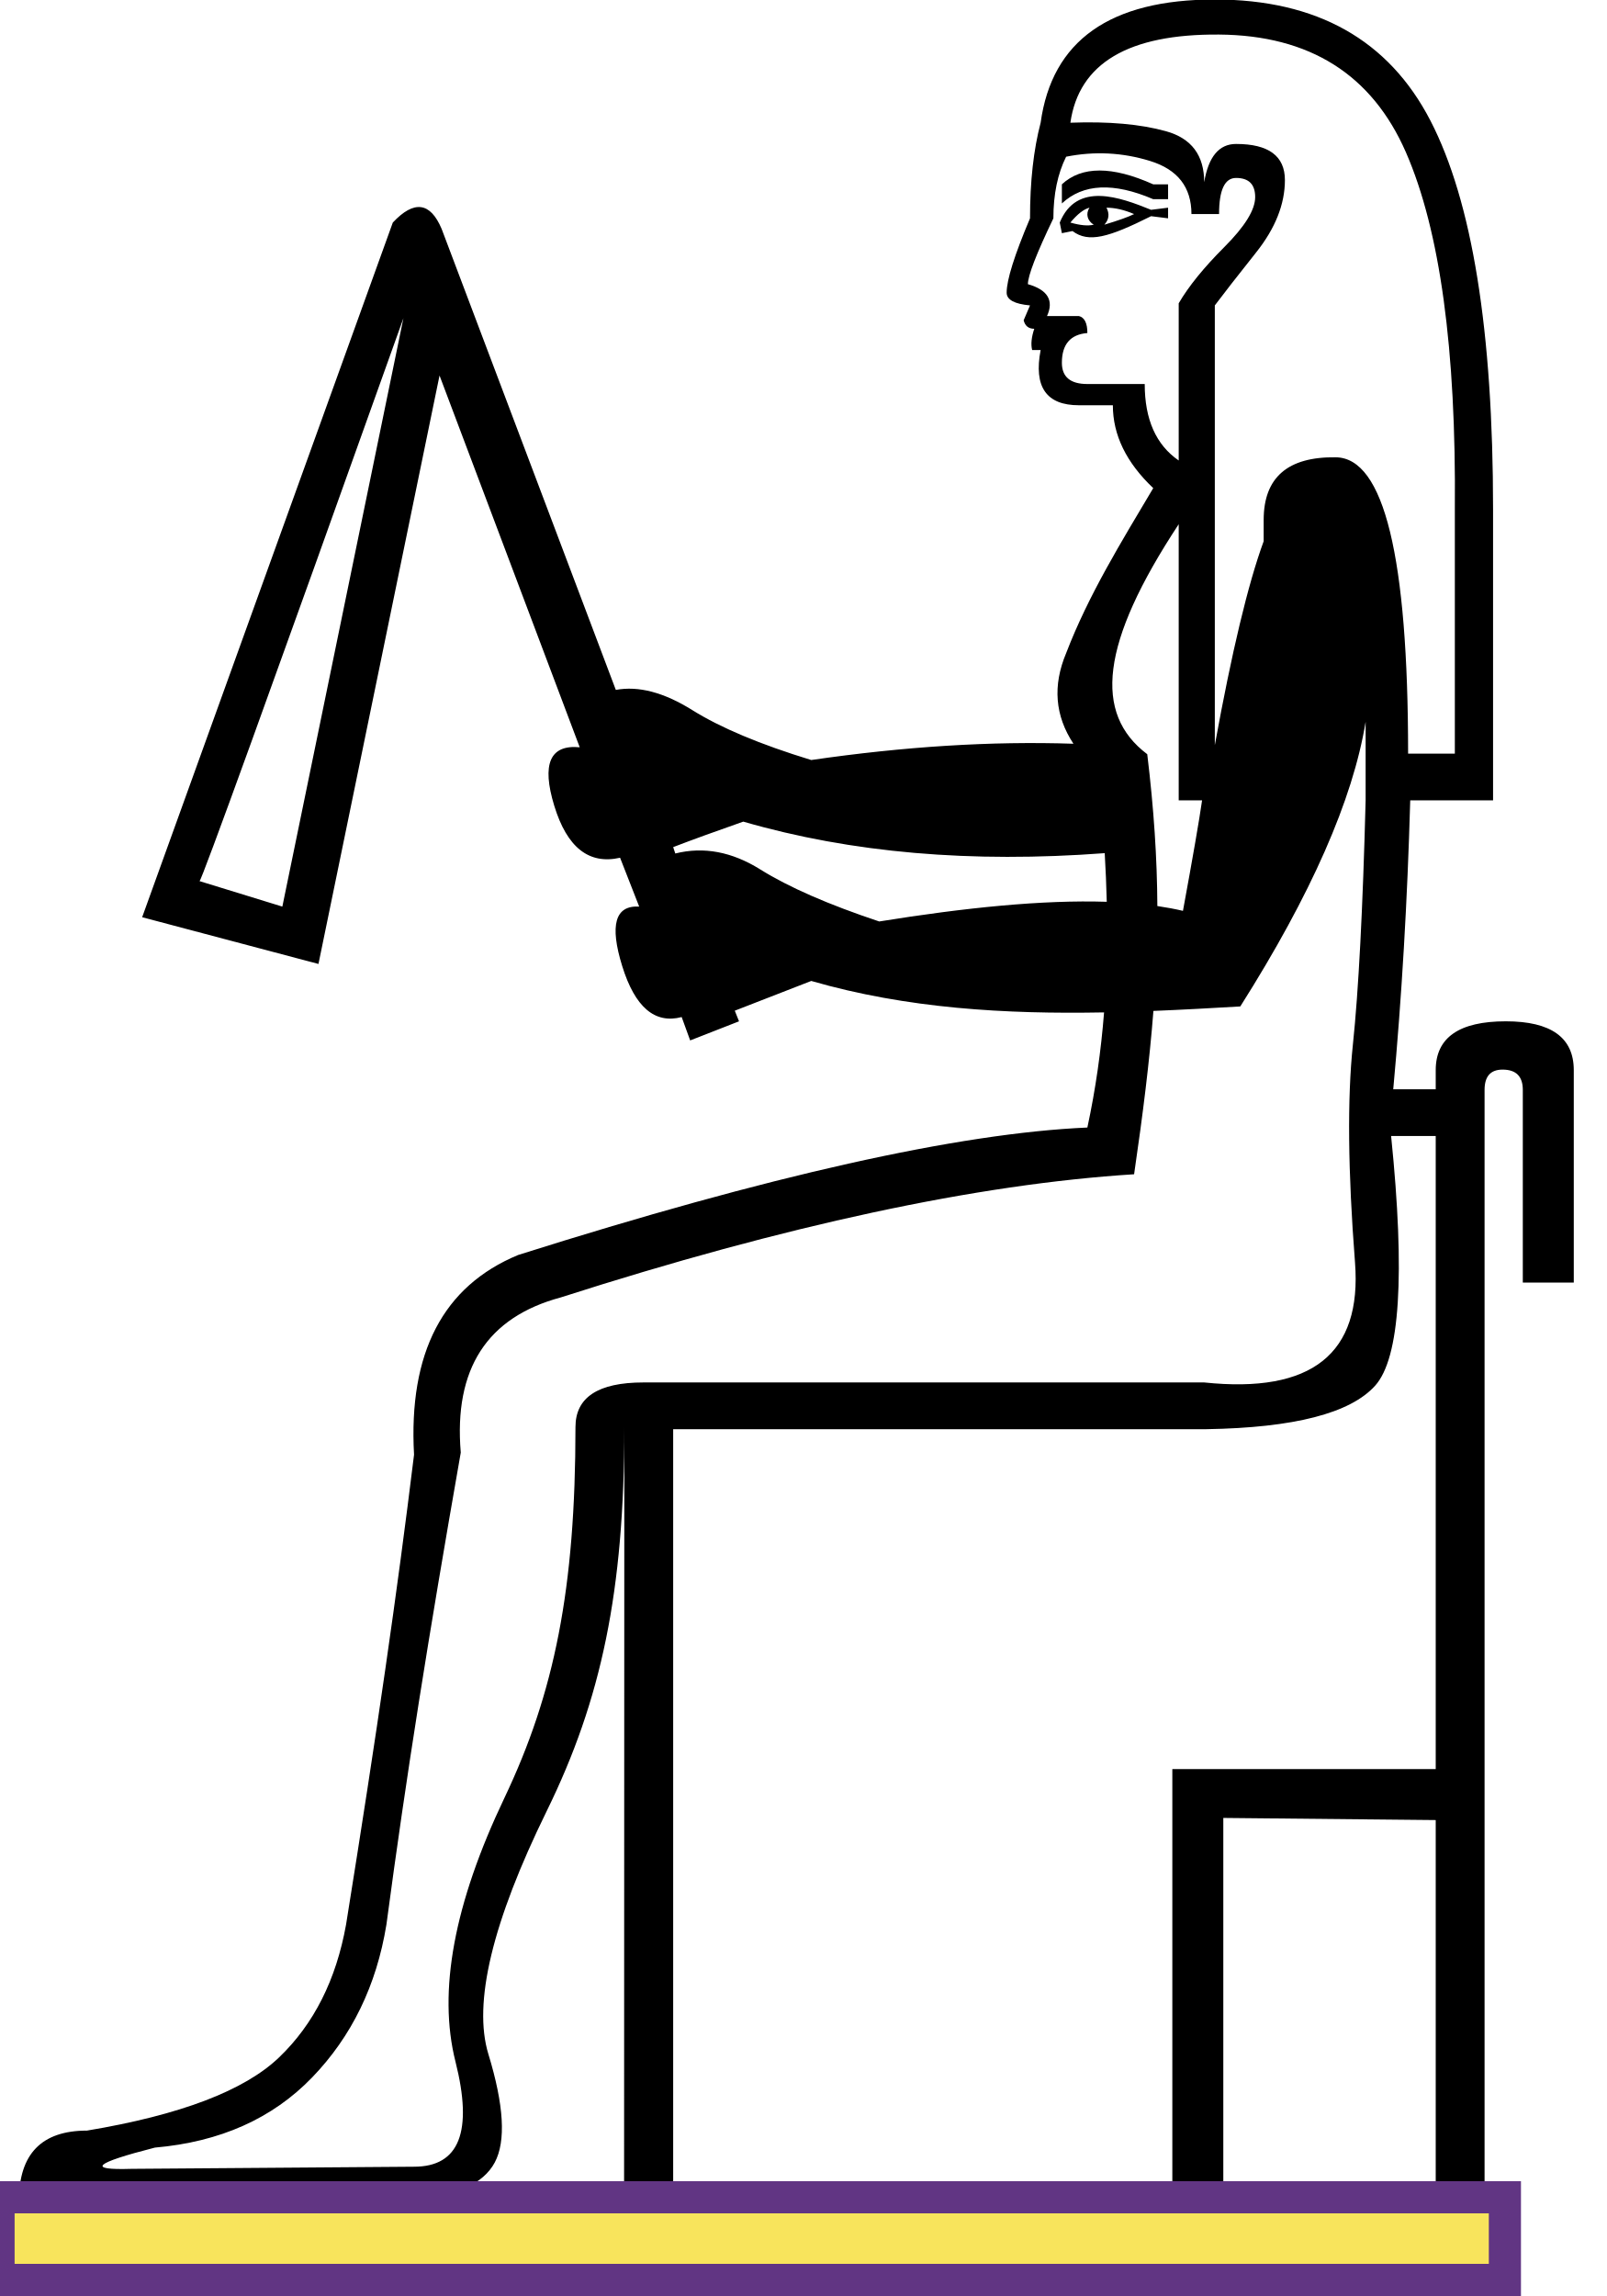
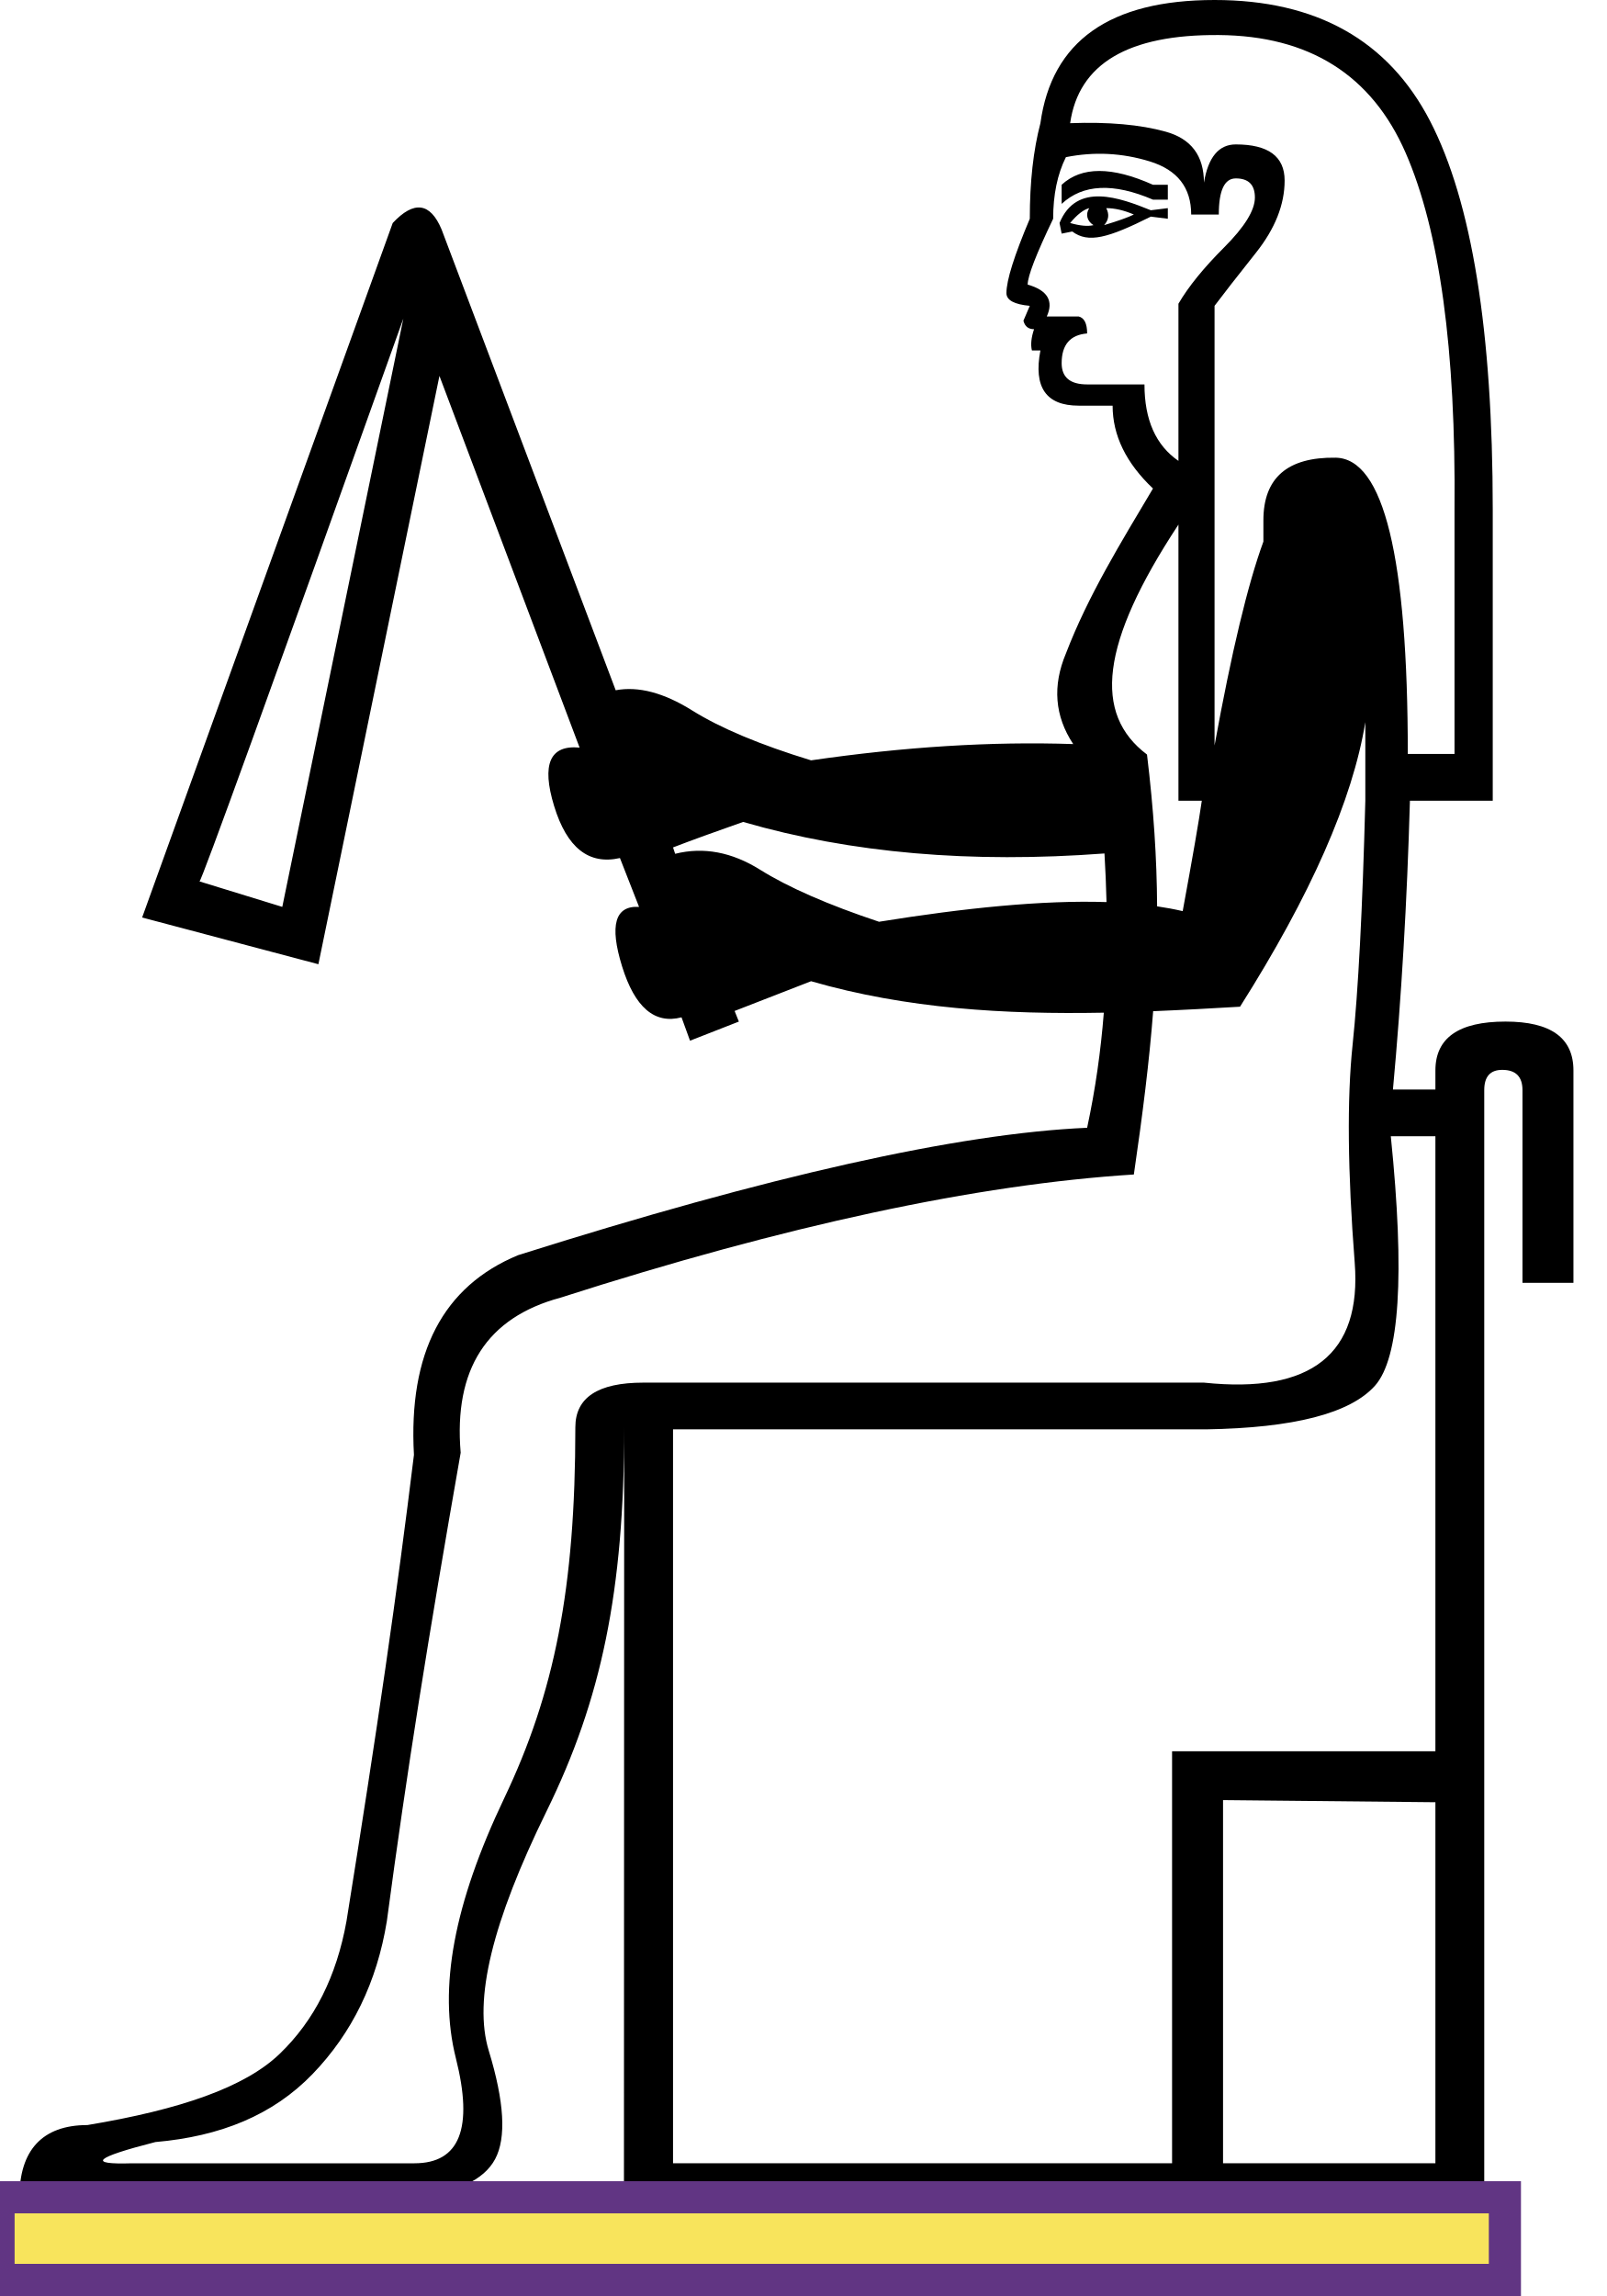
<svg xmlns="http://www.w3.org/2000/svg" width="700" height="1000" version="1.1" id="svg1">
  <defs id="defs1" />
-   <path id="path5" style="fill:#000000;stroke:none;stroke-width:49.608" d="m 529.167,-0.215 c -45.645,0 -70.935,17.888 -75.87,53.664 -3.084,11.72 -4.626,25.598 -4.626,41.636 -6.785,16.037 -10.178,26.831 -10.178,32.382 0,3.084 3.393,4.935 10.178,5.552 l -2.776,6.476 c 0.617,2.467 2.159,3.702 4.626,3.702 -1.234,3.701 -1.543,6.785 -0.926,9.252 h 3.702 c -3.084,16.037 2.467,24.056 16.654,24.056 h 14.804 c 0,12.953 5.86,24.981 17.58,36.084 l 0.008,0.011 c -13.876,23.365 -28.22,46.554 -37.924,71.841 -5.95,14.143 -4.893,27.307 3.169,39.49 -35.727,-1.2 -73.636,1.198 -114.215,7.089 -22.206,-6.785 -39.477,-14.033 -51.814,-21.743 -12.336,-7.71 -23.439,-10.641 -33.308,-8.791 L 192.381,99.71 C 187.446,87.991 180.353,87.065 171.101,96.934 L 61.924,399.485 l 76.796,20.356 52.738,-256.289 61.066,161.915 c -12.953,-1.234 -16.655,7.247 -11.104,25.443 5.551,18.196 15.112,25.753 28.682,22.669 l 8.328,21.28 c -10.486,-0.617 -12.953,8.02 -7.402,25.908 5.551,17.888 14.186,25.288 25.906,22.204 l 3.702,10.178 21.28,-8.326 -1.85,-4.626 c 8.019,-3.084 19.121,-7.402 33.308,-12.954 41.64,12.031 84.584,14.509 127.55,13.701 -1.319,16.746 -3.666,33.343 -7.269,50.14 -56.131,2.467 -138.786,20.972 -247.963,55.514 -32.692,13.57 -47.805,42.56 -45.338,86.972 -7.402,60.449 -16.038,120.141 -29.608,204.646 -4.318,24.056 -14.033,43.331 -29.145,57.827 -15.112,14.495 -43.022,25.136 -83.733,31.921 -19.738,0 -29.608,10.177 -29.608,30.532 H 179.429 c 19.121,-1.85 31.149,-7.402 36.084,-16.654 4.935,-9.252 4.009,-24.982 -2.776,-47.188 -6.785,-22.206 1.695,-57.518 25.443,-105.939 23.748,-48.421 33.773,-95.622 33.773,-167.173 v 0.926 l -0.109,349.564 374.827,-0.751 V 474.675 c 0,-5.878 2.614,-8.817 7.838,-8.817 5.878,0 8.817,2.94 8.817,8.817 v 83.951 h 22.204 v -92.524 c 0,-14.187 -9.868,-21.28 -29.606,-21.28 -20.355,0 -30.534,7.093 -30.534,21.28 v 8.328 h -18.504 c 3.701,-40.093 6.168,-82.039 7.402,-125.833 h 36.084 V 221.842 c 0,-77.72 -9.099,-134.16 -27.295,-169.319 C 604.882,17.364 573.578,-0.215 529.167,-0.215 Z m 1.85,15.267 c 39.477,0.308 66.616,17.425 81.42,51.351 14.804,33.925 21.899,85.738 21.282,155.439 v 106.401 h -20.356 c 0,-85.738 -10.486,-128.762 -31.458,-129.07 -20.972,-0.308 -31.458,8.79 -31.458,27.295 v 9.252 c -6.785,18.505 -13.878,48.111 -21.28,88.822 V 133.018 c 3.701,-4.935 9.714,-12.644 18.041,-23.13 8.327,-10.486 12.491,-20.972 12.491,-31.458 0,-10.486 -7.093,-15.73 -21.28,-15.73 -7.402,0 -12.027,5.551 -13.878,16.654 0,-11.72 -5.553,-19.122 -16.656,-22.206 -11.103,-3.084 -24.98,-4.317 -41.634,-3.7 3.701,-25.907 25.289,-38.705 64.766,-38.397 z m -48.228,51.812 c 6.091,0.308 12.143,1.388 18.157,3.239 12.028,3.701 18.043,11.412 18.043,23.132 h 12.028 c 0,-10.486 2.467,-15.73 7.402,-15.73 5.551,0 8.328,2.777 8.328,8.328 0,5.551 -4.473,12.799 -13.417,21.743 -8.944,8.944 -15.575,17.117 -19.893,24.519 v 68.466 c -9.869,-6.785 -14.804,-17.887 -14.804,-33.308 h -24.98 c -7.402,0 -11.104,-3.084 -11.104,-9.252 0,-8.019 3.702,-12.337 11.104,-12.954 1e-5,-4.318 -1.235,-6.785 -3.702,-7.402 h -13.878 c 3.084,-6.785 0.308,-11.411 -8.328,-13.878 0,-3.701 3.702,-13.261 11.104,-28.682 0,-10.486 1.849,-19.43 5.55,-26.832 6.168,-1.234 12.299,-1.697 18.39,-1.389 z m -3.818,7.402 c -6.631,0 -12.105,2.006 -16.422,6.015 v 8.326 c 9.252,-8.636 22.515,-9.252 39.786,-1.85 h 6.476 v -6.476 h -6.476 c -8.944,-4.009 -16.732,-6.015 -23.363,-6.015 z m 0.258,11.081 c -7.337,-0.187 -13.91,2.563 -17.605,11.588 l 0.924,4.626 4.626,-0.926 c 7.003,5.252 15.641,2.82 34.234,-6.476 l 7.402,0.926 v -4.626 l -7.402,0.924 c -6.743,-2.726 -14.842,-5.849 -22.179,-6.036 z m -4.653,5.112 c -1.791,2.739 -0.889,5.732 1.85,7.402 -2.467,0.617 -5.858,0.308 -10.176,-0.926 3.084,-3.701 5.859,-5.859 8.326,-6.476 z m 7.402,0 c 3.701,0 7.71,0.926 12.028,2.776 -2.467,1.234 -6.784,2.776 -12.952,4.626 2.015,-2.238 2.335,-4.692 0.924,-7.402 z M 175.727,138.57 122.989,394.859 86.917,383.761 c 0.884,-0.153 30.486,-81.884 88.81,-245.191 z m 337.71,89.748 v 120.279 h 10.178 c -1.234,8.635 -4.01,24.674 -8.328,48.114 -3.528,-0.83 -7.249,-1.525 -11.149,-2.093 -0.112,-20.961 -1.519,-42.279 -4.402,-66.128 -23.462,-17.67 -20.489,-48.274 13.701,-100.172 z m 81.422,86.046 v 34.234 c -1.233,47.495 -3.084,82.964 -5.552,106.403 -2.467,23.439 -2.158,55.051 0.926,94.837 3.084,39.785 -18.813,57.209 -65.692,52.275 H 280.278 c -19.738,0 -29.608,6.477 -29.608,19.43 0,70.318 -9.098,115.668 -30.995,161.621 -21.897,45.953 -28.99,84.197 -21.28,114.729 7.71,30.533 1.695,45.799 -18.043,45.799 l -123.055,0.926 c -19.738,0.617 -16.345,-2.467 10.178,-9.252 28.374,-2.467 51.195,-12.646 68.466,-30.534 17.271,-17.888 28.066,-40.092 32.384,-66.616 8.636,-64.766 18.197,-124.768 32.384,-205.572 -3.084,-36.392 11.411,-58.906 43.486,-67.542 98.075,-31.458 181.346,-49.346 249.813,-53.664 3.867,-26.43 6.731,-49.403 8.411,-71.143 12.644,-0.509 25.272,-1.213 37.85,-1.951 30.841,-48.729 49.038,-90.056 54.59,-123.981 z m -271.095,43.488 c 47.123,13.659 99.337,18.09 157.445,13.732 0.418,7.154 0.72,14.206 0.89,21.181 -27.855,-0.908 -61.836,2.559 -99.119,8.573 -22.206,-7.402 -39.477,-14.959 -51.814,-22.669 -12.336,-7.71 -24.671,-10.023 -37.008,-6.939 l -0.926,-2.776 c 8.019,-3.084 18.195,-6.784 30.532,-11.102 z m 282.197,136.933 h 19.43 V 770.505 H 510.661 V 950 H 293.232 V 622.468 h 232.233 c 38.243,-0.617 62.762,-6.941 73.557,-18.969 10.794,-12.028 13.107,-48.266 6.939,-108.714 z m -73.094,297 92.524,0.926 V 950 h -92.524 z" />
+   <path id="path5" style="fill:#000000;stroke:none;stroke-width:49.608" d="m 529.051,0 c -45.635,0 -70.919,17.884 -75.853,53.652 -3.083,11.717 -4.625,25.593 -4.625,41.626 -6.784,16.034 -10.176,26.825 -10.176,32.375 0,3.083 3.392,4.934 10.176,5.551 l -2.775,6.475 c 0.617,2.467 2.158,3.701 4.625,3.701 -1.233,3.7 -1.542,6.783 -0.926,9.25 h 3.701 c -3.083,16.034 2.466,24.051 16.65,24.051 h 14.801 c 0,12.95 5.859,24.975 17.576,36.076 l 0.008,0.011 c -13.873,23.36 -28.214,46.544 -37.916,71.825 -5.948,14.139 -4.892,27.301 3.168,39.481 -35.719,-1.2 -73.619,1.198 -114.19,7.087 -22.201,-6.784 -39.468,-14.029 -51.802,-21.738 -12.334,-7.709 -23.433,-10.639 -33.3,-8.789 L 192.34,99.903 C 187.406,88.186 180.315,87.261 171.065,97.128 L 61.912,399.611 138.69,419.962 191.416,163.731 252.468,325.61 c -12.95,-1.233 -16.652,7.245 -11.101,25.437 5.55,18.192 15.108,25.747 28.675,22.664 l 8.326,21.275 c -10.484,-0.617 -12.95,8.018 -7.4,25.902 5.55,17.884 14.183,25.282 25.9,22.199 l 3.701,10.176 21.275,-8.324 -1.85,-4.625 c 8.017,-3.083 19.117,-7.401 33.3,-12.951 41.631,12.028 84.565,14.506 127.522,13.698 -1.319,16.742 -3.665,33.335 -7.268,50.129 -56.118,2.467 -138.755,20.967 -247.907,55.501 -32.684,13.567 -47.794,42.551 -45.328,86.952 -7.4,60.435 -15.818,118.618 -29.385,203.104 -4.317,24.051 -14.03,43.322 -29.138,57.814 -15.109,14.492 -43.013,24.205 -83.714,30.988 -19.734,0 -29.601,11.1 -29.601,31.451 H 179.607 c 19.117,-1.85 31.142,-7.4 36.076,-16.65 4.933,-9.25 4.008,-24.977 -2.775,-47.177 -6.784,-22.201 1.479,-56.011 25.221,-104.42 23.742,-48.41 33.765,-95.599 33.765,-167.134 v 0.926 l -0.109,341.682 374.743,-0.751 V 474.784 c 0,-5.877 2.613,-8.815 7.837,-8.815 5.877,0 8.816,2.939 8.816,8.815 v 83.932 h 22.199 v -92.503 c 0,-14.184 -9.865,-21.275 -29.599,-21.275 -20.351,0 -30.527,7.091 -30.527,21.275 v 8.326 h -18.5 c 3.7,-40.084 6.167,-82.021 7.4,-125.805 h 36.076 V 222.007 c 0,-77.702 -9.097,-134.13 -27.289,-169.281 C 604.748,17.575 573.452,0 529.051,0 Z m 1.85,15.263 c 39.468,0.308 66.601,17.422 81.401,51.339 14.8,33.918 21.894,85.719 21.277,155.405 v 106.378 h -20.351 c 0,-85.719 -10.484,-128.733 -31.451,-129.042 -20.967,-0.308 -31.451,8.788 -31.451,27.289 v 9.25 c -6.784,18.501 -13.875,48.101 -21.275,88.802 V 133.204 c 3.7,-4.933 9.712,-12.641 18.037,-23.125 8.325,-10.484 12.488,-20.967 12.488,-31.451 0,-10.484 -7.091,-15.726 -21.275,-15.726 -7.4,0 -12.025,5.55 -13.875,16.65 0,-11.717 -5.552,-19.117 -16.652,-22.201 -11.1,-3.083 -24.974,-4.316 -41.625,-3.699 3.7,-25.901 25.283,-38.697 64.751,-38.388 z m -48.217,51.8 c 6.09,0.308 12.14,1.388 18.153,3.238 12.025,3.7 18.039,11.41 18.039,23.127 h 12.025 c 0,-10.484 2.467,-15.726 7.4,-15.726 5.55,0 8.326,2.776 8.326,8.326 0,5.55 -4.472,12.796 -13.414,21.738 -8.942,8.942 -15.572,17.113 -19.888,24.513 v 68.45 c -9.867,-6.784 -14.801,-17.883 -14.801,-33.3 h -24.974 c -7.4,0 -11.101,-3.083 -11.101,-9.25 0,-8.017 3.701,-12.334 11.101,-12.951 1e-5,-4.317 -1.234,-6.784 -3.701,-7.4 h -13.875 c 3.083,-6.784 0.308,-11.408 -8.326,-13.875 0,-3.7 3.701,-13.258 11.101,-28.675 0,-10.484 1.849,-19.426 5.549,-26.826 6.167,-1.233 12.296,-1.697 18.386,-1.389 z m -3.817,7.4 c -6.629,0 -12.102,2.005 -16.419,6.014 v 8.324 c 9.25,-8.634 22.51,-9.25 39.777,-1.85 h 6.475 V 80.478 h -6.475 c -8.942,-4.008 -16.729,-6.014 -23.358,-6.014 z m 0.258,11.079 c -7.335,-0.187 -13.907,2.563 -17.601,11.585 l 0.924,4.625 4.625,-0.926 c 7.002,5.251 15.638,2.82 34.226,-6.475 l 7.4,0.926 v -4.625 l -7.4,0.924 C 494.558,88.852 486.46,85.729 479.125,85.543 Z m -4.652,5.111 c -1.79,2.738 -0.889,5.73 1.85,7.4 -2.467,0.617 -5.857,0.308 -10.174,-0.926 3.083,-3.7 5.857,-5.858 8.324,-6.475 z m 7.4,0 c 3.7,0 7.708,0.925 12.025,2.775 -2.467,1.233 -6.782,2.775 -12.949,4.625 2.014,-2.238 2.335,-4.691 0.924,-7.4 z M 175.69,138.754 122.964,394.986 86.899,383.89 c 0.884,-0.153 30.479,-81.865 88.79,-245.136 z m 337.635,89.728 v 120.253 h 10.176 c -1.233,8.634 -4.009,24.669 -8.326,48.103 -3.527,-0.83 -7.247,-1.525 -11.147,-2.092 -0.112,-20.957 -1.519,-42.27 -4.401,-66.113 -23.457,-17.666 -20.484,-48.263 13.698,-100.15 z m 81.403,86.026 v 34.226 c -1.233,47.485 -3.084,82.946 -5.551,106.38 -2.467,23.434 -2.158,55.039 0.926,94.815 3.083,39.776 -18.809,57.197 -65.677,52.263 H 280.218 c -19.734,0 -29.601,6.475 -29.601,19.426 0,70.302 -9.096,115.642 -30.988,161.585 -21.892,45.943 -28.767,82.682 -21.059,113.208 7.709,30.526 1.695,45.789 -18.039,45.789 H 57.503 c -19.734,0.617 -16.342,-2.466 10.176,-9.25 28.367,-2.467 51.183,-11.717 68.45,-29.601 17.267,-17.884 28.06,-40.083 32.377,-66.601 8.634,-64.752 17.977,-123.244 32.161,-204.03 -3.083,-36.384 11.408,-58.893 43.476,-67.527 98.053,-31.451 181.305,-49.335 249.757,-53.652 3.866,-26.424 6.73,-49.392 8.41,-71.127 12.641,-0.509 25.266,-1.213 37.842,-1.95 30.834,-48.718 49.027,-90.036 54.578,-123.954 z m -271.034,43.478 c 47.113,13.656 99.315,18.086 157.41,13.729 0.418,7.152 0.72,14.203 0.89,21.177 -27.849,-0.908 -61.822,2.559 -99.097,8.571 -22.201,-7.4 -39.468,-14.955 -51.802,-22.664 -12.334,-7.709 -24.666,-10.021 -37,-6.937 l -0.926,-2.775 c 8.017,-3.083 18.191,-6.783 30.525,-11.1 z M 605.827,494.889 h 19.426 V 762.744 H 510.549 V 942.199 H 293.169 v -319.656 h 232.181 c 38.234,-0.617 62.748,-6.939 73.54,-18.965 10.792,-12.025 13.104,-48.255 6.937,-108.69 z m -73.077,289.13 92.503,0.926 V 942.199 H 532.75 Z" />
  <rect style="fill:#f8e45c;fill-rule:evenodd;stroke:none;stroke-width:16;stroke-miterlimit:5;stroke-dasharray:none" id="rect2" width="656.163" height="36" x="-0.638" y="957" />
  <rect style="fill:none;fill-rule:evenodd;stroke:#613583;stroke-width:14;stroke-miterlimit:5;stroke-dasharray:none" id="rect1" width="656.163" height="36" x="-0.638" y="957" />
</svg>
